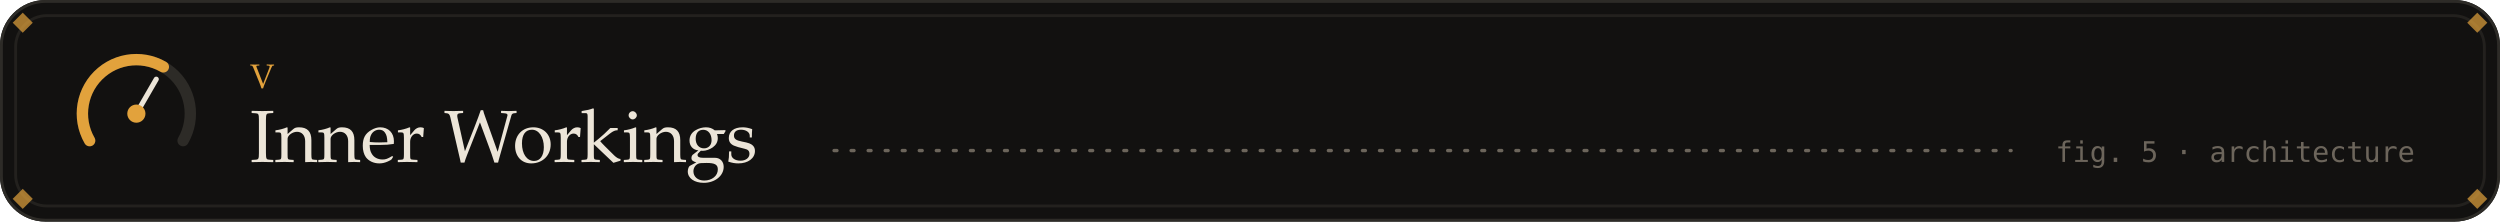
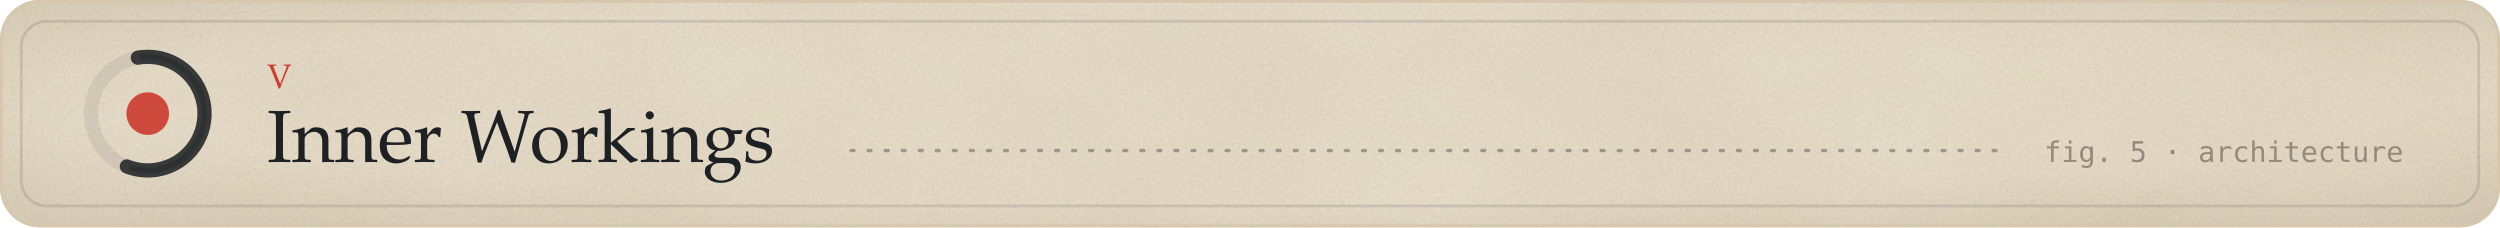
- <svg xmlns="http://www.w3.org/2000/svg" viewBox="0 0 880 78" width="880" height="78" role="img" aria-label="V. Inner Workings">
+ <svg xmlns="http://www.w3.org/2000/svg" viewBox="0 0 880 80" width="880" height="80" role="img" aria-label="V. Inner Workings">
  <defs>
+     <filter id="s4-fibre" x="0" y="0" width="100%" height="100%">
+       <feTurbulence type="fractalNoise" baseFrequency="0.011 0.018" numOctaves="3" seed="11" />
+       <feColorMatrix values="0 0 0 0 0.55  0 0 0 0 0.45  0 0 0 0 0.3  0 0 0 0.22 0" />
+     </filter>
+     <filter id="s4-grain" x="0" y="0" width="100%" height="100%">
+       <feTurbulence type="fractalNoise" baseFrequency="0.9" numOctaves="2" seed="4" stitchTiles="stitch" />
+       <feColorMatrix values="0 0 0 0 0.3  0 0 0 0 0.25  0 0 0 0 0.18  0 0 0 0.16 0" />
+     </filter>
+     <radialGradient id="s4-vignette" cx="0.5" cy="0.45" r="0.75">
+       <stop offset="0.6" stop-color="#7a6648" stop-opacity="0" />
+       <stop offset="1" stop-color="#7a6648" stop-opacity="0.16" />
+     </radialGradient>
    <clipPath id="s4-clip">
-       <rect width="880" height="78" rx="16" />
+       <rect width="880" height="80" rx="14" />
    </clipPath>
-     <radialGradient id="s4-ember">
-       <stop offset="0" stop-color="#e2a23c" stop-opacity="0.5" />
-       <stop offset="1" stop-color="#e2a23c" stop-opacity="0" />
-     </radialGradient>
  </defs>
  <g clip-path="url(#s4-clip)">
-     <rect width="880" height="78" fill="#121110" />
+     <rect width="880" height="80" fill="#ebe2cf" />
+     <rect width="880" height="80" filter="url(#s4-fibre)" />
+     <rect width="880" height="80" filter="url(#s4-grain)" />
+     <rect width="880" height="80" fill="url(#s4-vignette)" />
+     <circle cx="52" cy="40" r="20" fill="none" stroke="#1d2124" stroke-opacity="0.08" stroke-width="5" />
+     <circle cx="52" cy="40" r="20" fill="none" stroke="#1d2124" stroke-width="5" stroke-opacity="0.85" stroke-linecap="round" stroke-dasharray="73.83 125.66" transform="rotate(-100 52 40)">
+       <animate attributeName="stroke-dasharray" from="0 125.66" to="73.83 125.66" dur="1.6s" calcMode="spline" keyTimes="0;1" keySplines="0.22 1 0.36 1" fill="freeze" />
+     </circle>
+     <circle cx="52" cy="40" r="20" fill="none" stroke="#1d2124" stroke-width="2" stroke-opacity="0.35" stroke-linecap="round" stroke-dasharray="70.68 125.66" transform="rotate(-96 52 40)">
+       <animate attributeName="stroke-dasharray" from="0 125.66" to="70.68 125.66" dur="1.6s" calcMode="spline" keyTimes="0;1" keySplines="0.22 1 0.36 1" fill="freeze" />
+     </circle>
+     <circle cx="52" cy="40" r="7.5" fill="#cc3b2e" opacity="0.9" />
+     <text x="94" y="31" font-family="Georgia, 'Iowan Old Style', 'Palatino Linotype', 'Times New Roman', serif" font-size="12" fill="#cc3b2e" letter-spacing="3">V</text>
+     <text x="94" y="57" font-family="Georgia, 'Iowan Old Style', 'Palatino Linotype', 'Times New Roman', serif" font-size="26" fill="#1d2124">Inner Workings</text>
+     <line x1="299.6" y1="53" x2="703.9" y2="53" stroke="#1d2124" stroke-opacity="0.35" stroke-width="1.2" stroke-dasharray="1 5" stroke-linecap="round" />
+     <text x="846" y="57" font-family="ui-monospace, SFMono-Regular, Menlo, Consolas, 'DejaVu Sans Mono', monospace" font-size="10" fill="#958b7c" text-anchor="end">fig. 5 · architecture</text>
  </g>
-   <rect x="0.5" y="0.5" width="879" height="77" rx="15.5" fill="none" stroke="#2d2b27" />
-   <rect x="5.5" y="5.5" width="869" height="67" rx="11" fill="none" stroke="#23211e" />
-   <rect x="5.5" y="5.5" width="5" height="5" fill="#e2a23c" opacity="0.7" transform="rotate(45 8 8)" />
-   <rect x="869.5" y="5.5" width="5" height="5" fill="#e2a23c" opacity="0.7" transform="rotate(45 872 8)" />
-   <rect x="5.5" y="67.5" width="5" height="5" fill="#e2a23c" opacity="0.7" transform="rotate(45 8 70)" />
-   <rect x="869.5" y="67.5" width="5" height="5" fill="#e2a23c" opacity="0.7" transform="rotate(45 872 70)" />
-   <path d="M 31.55 49.5 A 19 19 0 1 1 64.45 49.5" fill="none" stroke="#2d2b27" stroke-width="4" stroke-linecap="round" />
-   <path d="M 31.55 49.5 A 19 19 0 1 1 64.45 49.5" fill="none" stroke="#e2a23c" stroke-width="4" stroke-linecap="round" stroke-dasharray="49.74 79.59">
-     <animate attributeName="stroke-dasharray" from="0 79.59" to="49.74 79.59" dur="1.4s" calcMode="spline" keyTimes="0;1" keySplines="0.22 1 0.36 1" fill="freeze" />
-   </path>
-   <g transform="rotate(300 48 40)">
-     <animateTransform attributeName="transform" type="rotate" from="150 48 40" to="300 48 40" dur="1.4s" calcMode="spline" keyTimes="0;1" keySplines="0.22 1 0.36 1" fill="freeze" />
-     <line x1="48" y1="40" x2="62" y2="40" stroke="#ece5d8" stroke-width="1.8" stroke-linecap="round" />
-   </g>
-   <circle cx="48" cy="40" r="3.2" fill="#e2a23c" />
-   <text x="88" y="31" font-family="Georgia, 'Iowan Old Style', 'Palatino Linotype', 'Times New Roman', serif" font-size="12" fill="#e2a23c" letter-spacing="3">V</text>
-   <text x="88" y="57" font-family="Georgia, 'Iowan Old Style', 'Palatino Linotype', 'Times New Roman', serif" font-size="26" fill="#ece5d8">Inner Workings</text>
-   <line x1="293.6" y1="53" x2="707.9" y2="53" stroke="#6c655b" stroke-width="1.2" stroke-dasharray="1 5" stroke-linecap="round" />
-   <text x="850" y="57" font-family="ui-monospace, SFMono-Regular, Menlo, Consolas, 'DejaVu Sans Mono', monospace" font-size="10" fill="#6c655b" text-anchor="end">fig. 5 · architecture</text>
+   <rect x="0.5" y="0.5" width="879" height="79" rx="13.5" fill="none" stroke="#d5c8ae" />
+   <rect x="7.5" y="7.5" width="865" height="65" rx="9" fill="none" stroke="#1d2124" stroke-opacity="0.12" />
</svg>
